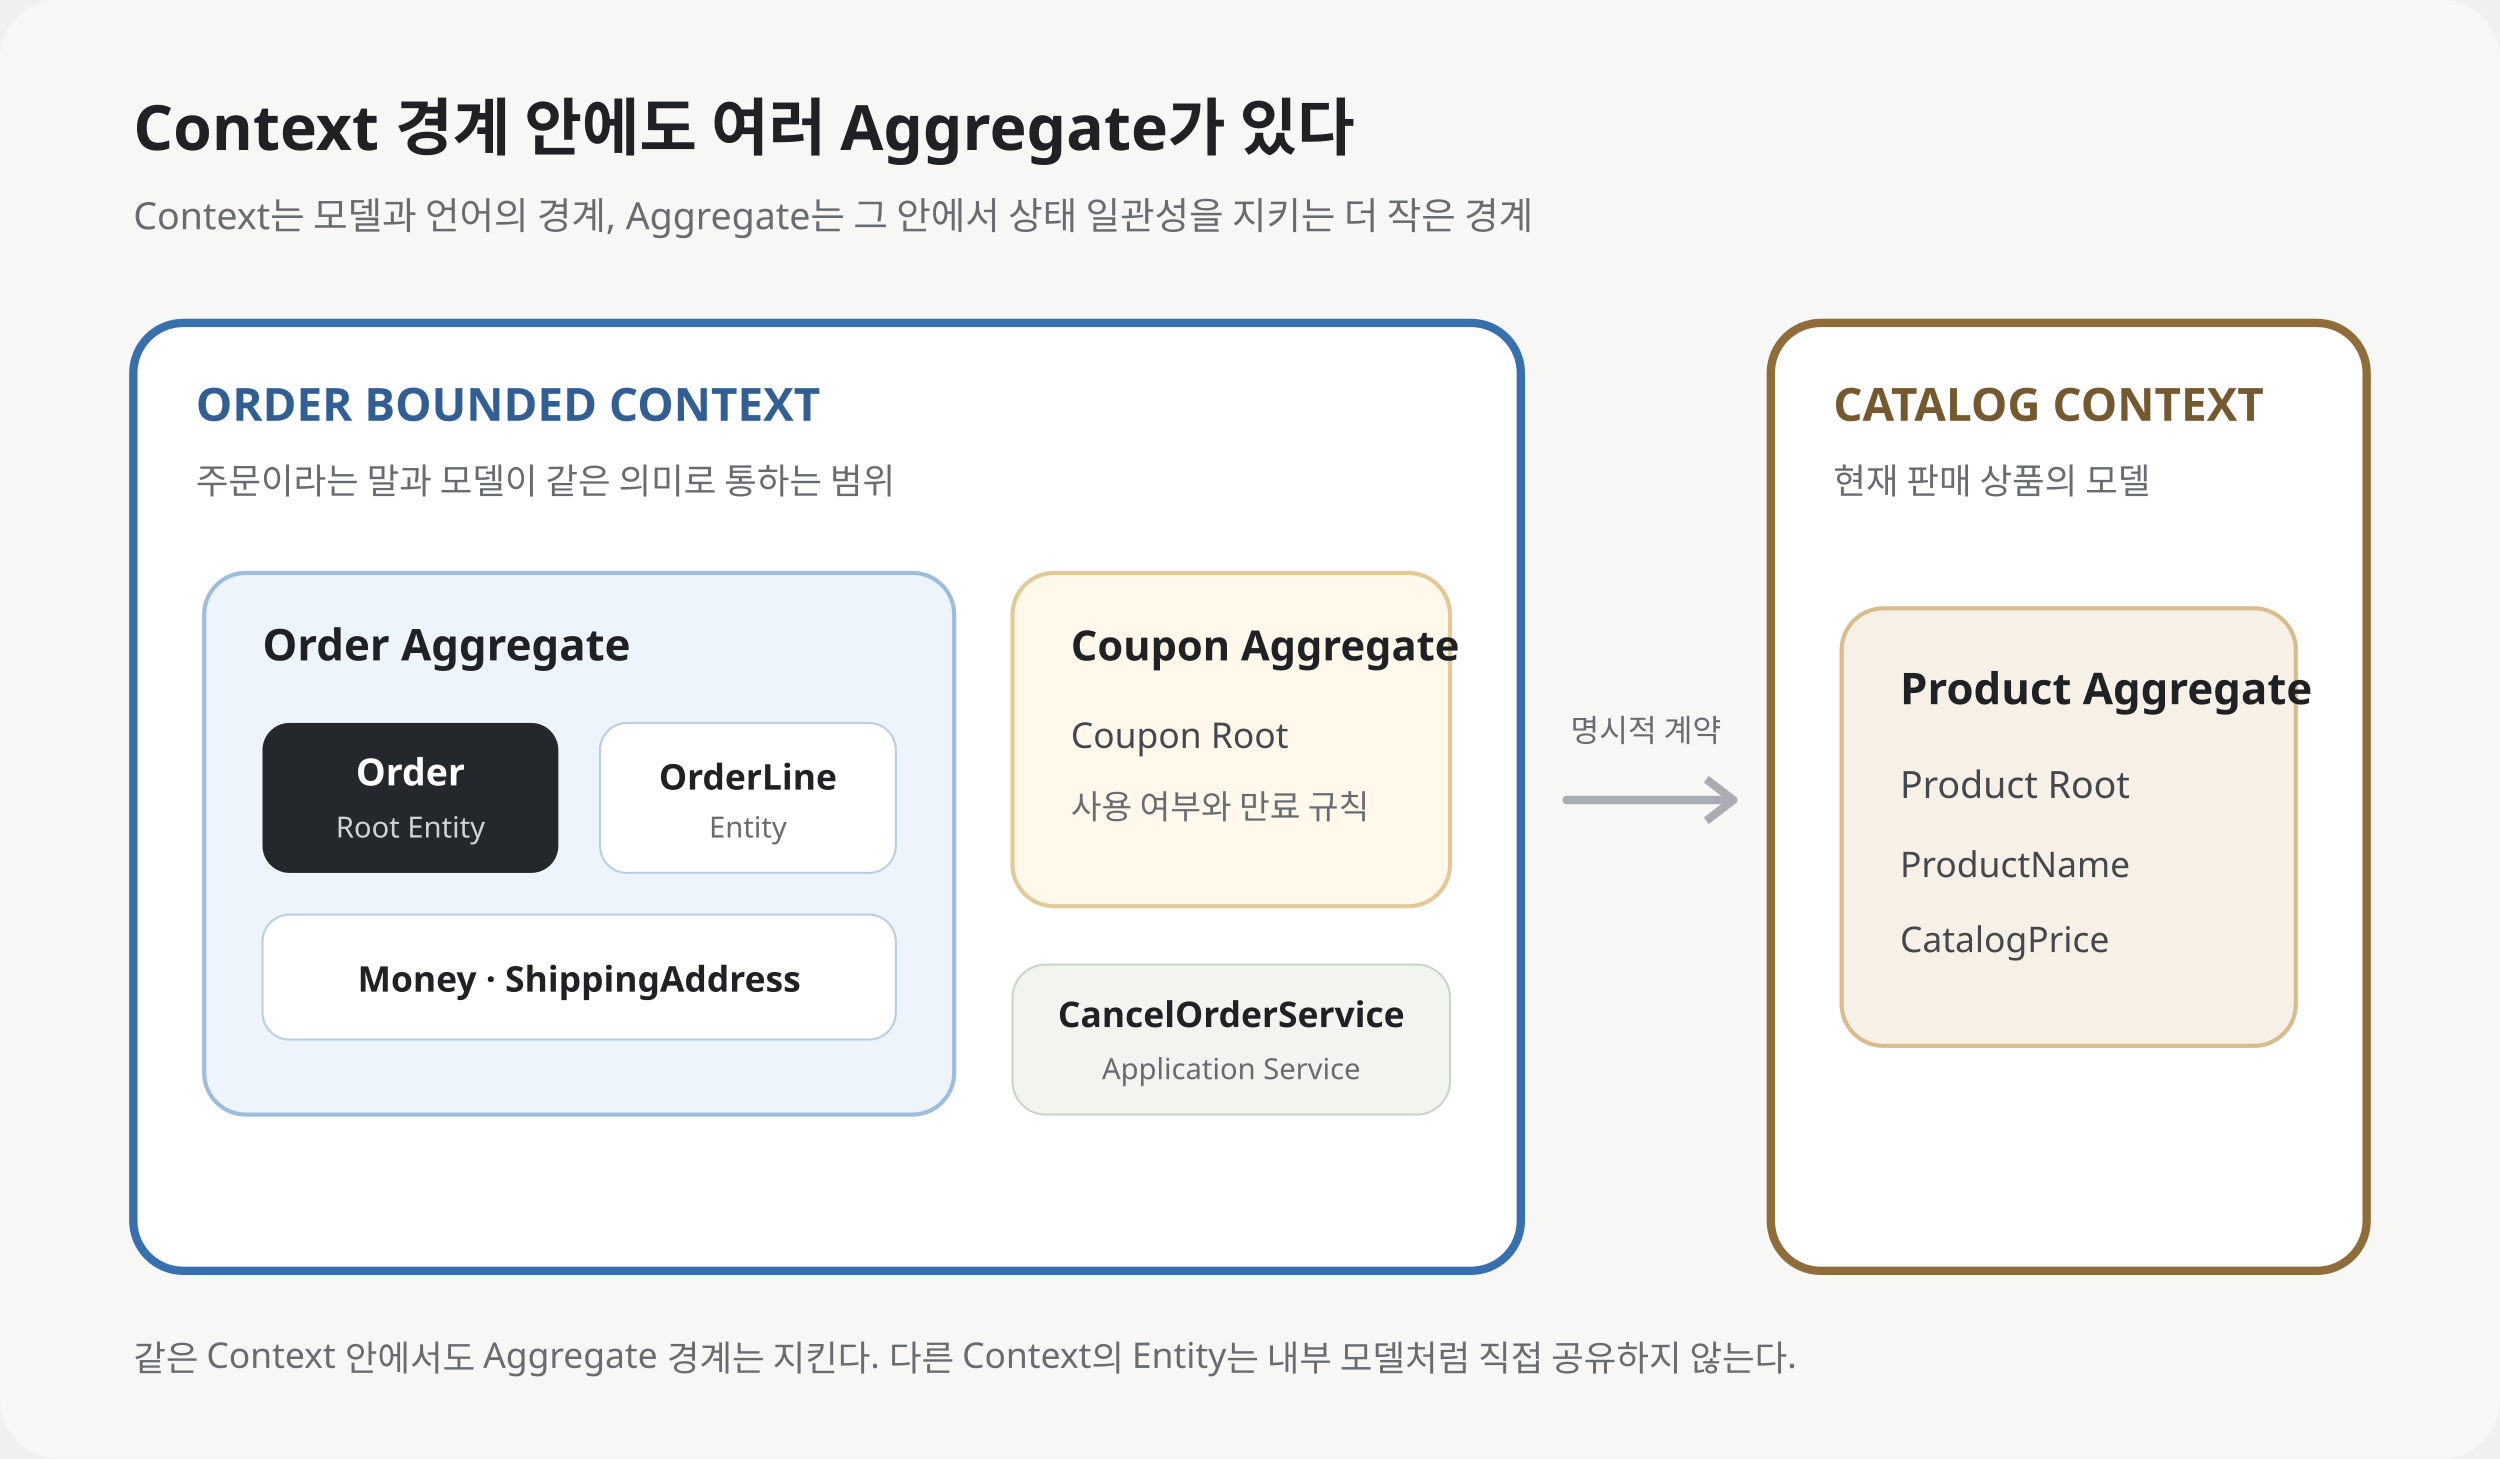
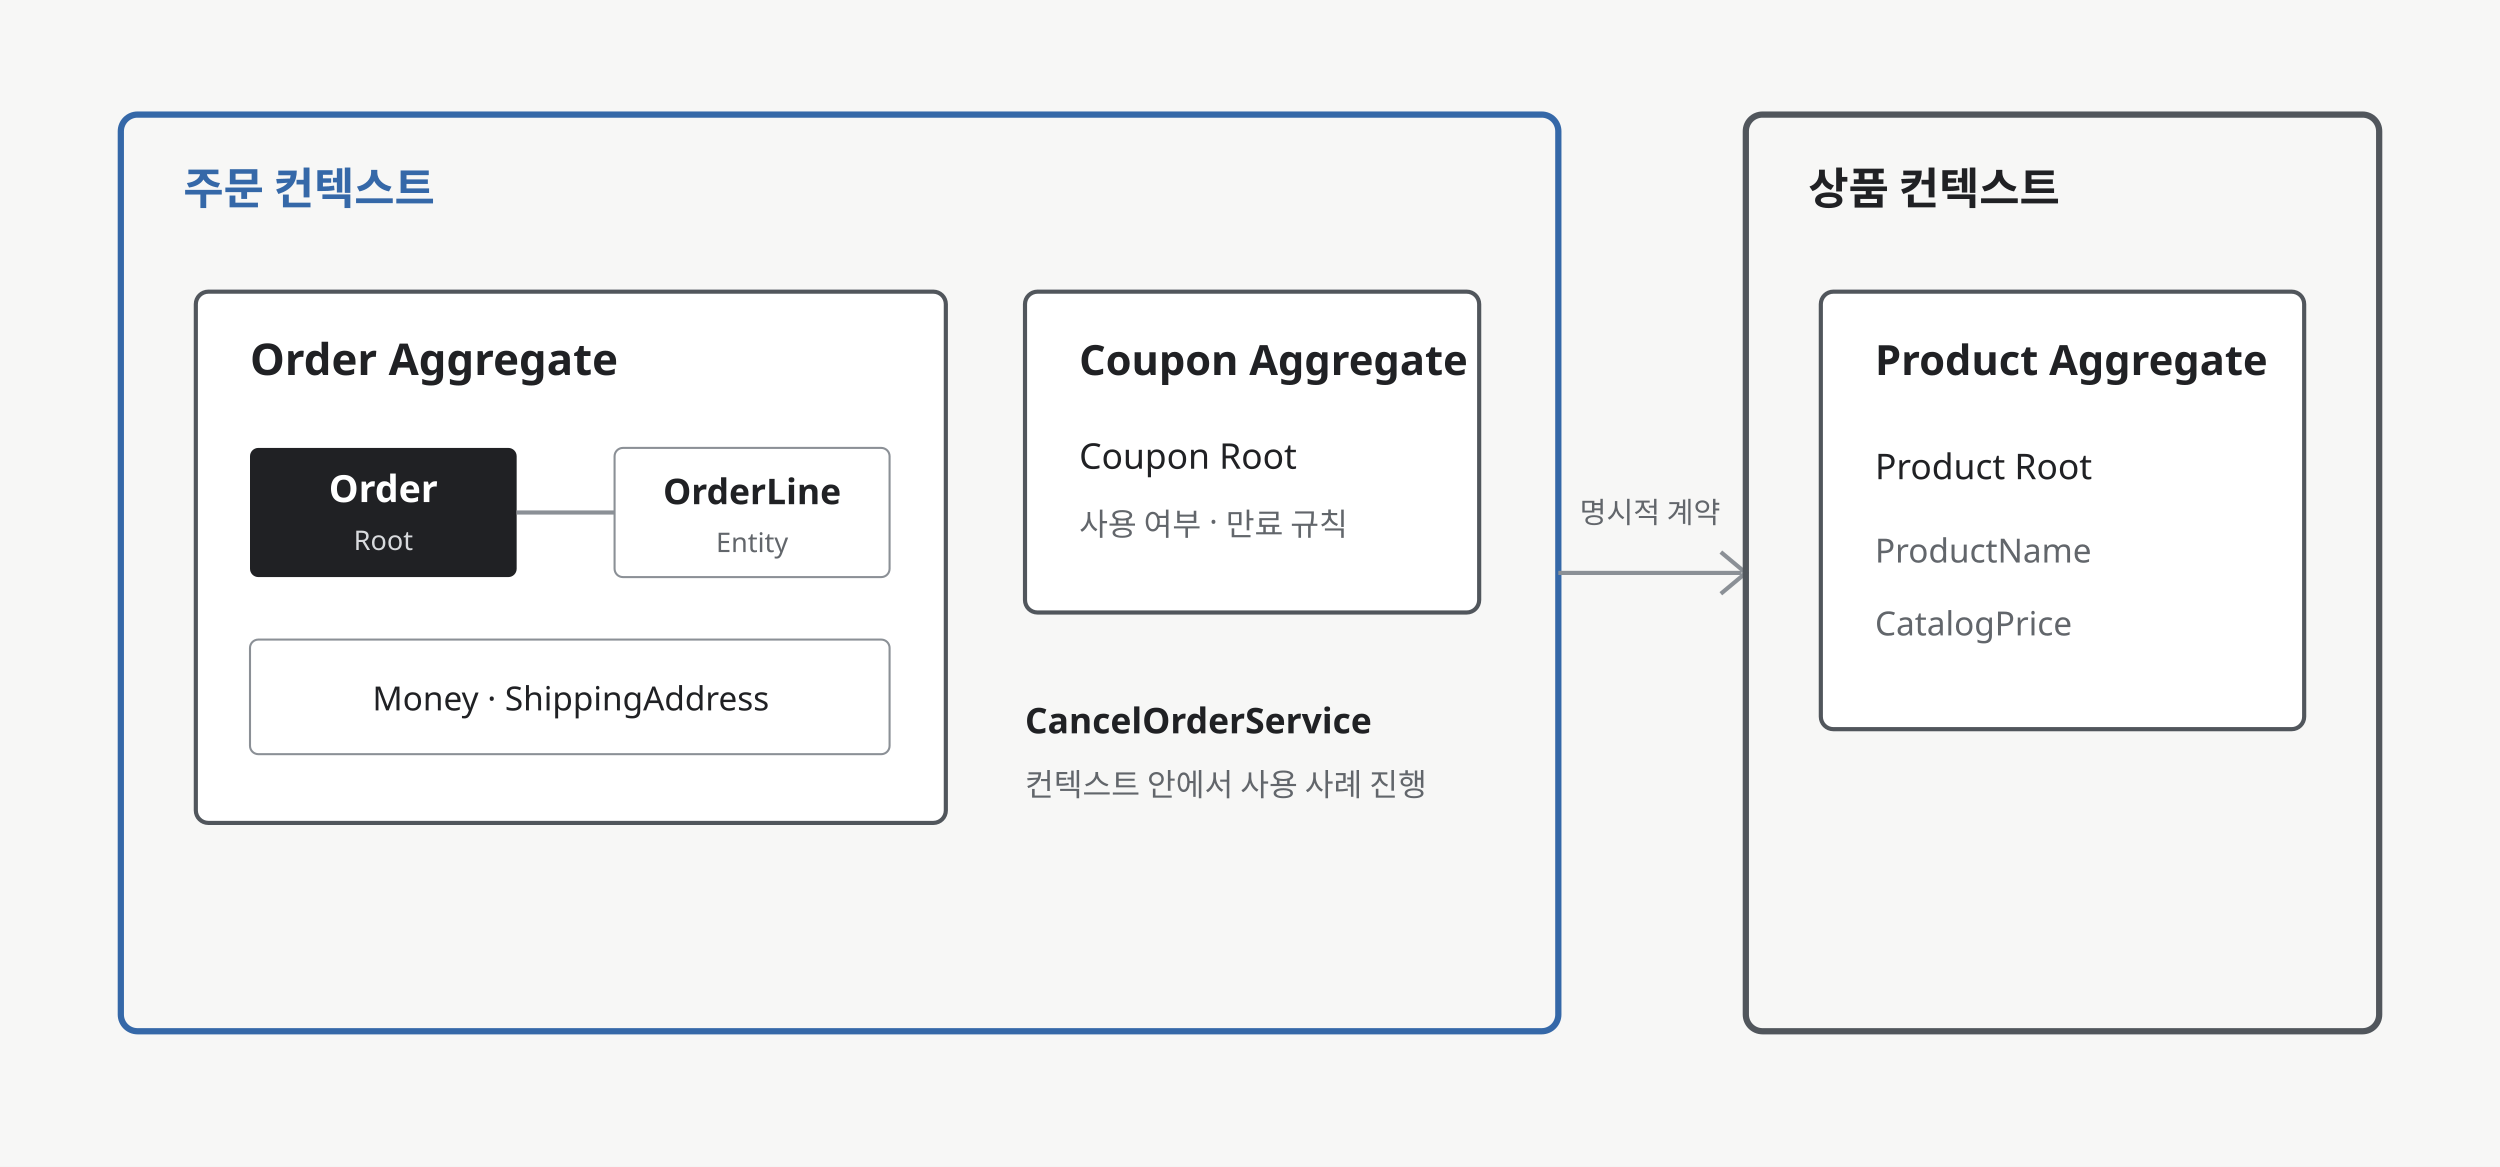
- <svg xmlns="http://www.w3.org/2000/svg" width="1200" height="700" viewBox="0 0 1200 700" role="img" aria-labelledby="title desc">
-   <rect width="1200" height="700" rx="28" fill="#f7f7f6" />
-   <g font-family="Pretendard, Noto Sans KR, sans-serif">
-     <text x="64" y="72" font-size="30" font-weight="700" fill="#202124">Context 경계 안에도 여러 Aggregate가 있다</text>
-     <text x="64" y="110" font-size="18" fill="#686b70">Context는 모델과 언어의 경계, Aggregate는 그 안에서 상태 일관성을 지키는 더 작은 경계</text>
-     <rect x="64" y="155" width="666" height="455" rx="24" fill="#ffffff" stroke="#386fae" stroke-width="4" />
-     <text x="94" y="202" font-size="22" font-weight="700" fill="#315f95">ORDER BOUNDED CONTEXT</text>
-     <text x="94" y="237" font-size="17" fill="#686b70">주문이라는 말과 모델이 같은 의미로 통하는 범위</text>
-     <rect x="98" y="275" width="360" height="260" rx="20" fill="#edf4fb" stroke="#9ebddd" stroke-width="2" />
-     <text x="126" y="317" font-size="21" font-weight="700" fill="#202124">Order Aggregate</text>
-     <rect x="126" y="347" width="142" height="72" rx="13" fill="#24272b" />
-     <text x="197" y="377" text-anchor="middle" font-size="18" font-weight="700" fill="#ffffff">Order</text>
-     <text x="197" y="402" text-anchor="middle" font-size="14" fill="#cfd3d8">Root Entity</text>
-     <rect x="288" y="347" width="142" height="72" rx="13" fill="#ffffff" stroke="#b8cee5" />
-     <text x="359" y="379" text-anchor="middle" font-size="17" font-weight="650" fill="#202124">OrderLine</text>
-     <text x="359" y="402" text-anchor="middle" font-size="14" fill="#686b70">Entity</text>
-     <rect x="126" y="439" width="304" height="60" rx="13" fill="#ffffff" stroke="#b8cee5" />
-     <text x="278" y="476" text-anchor="middle" font-size="17" font-weight="650" fill="#202124">Money · ShippingAddress</text>
-     <rect x="486" y="275" width="210" height="160" rx="20" fill="#fff8eb" stroke="#e2c996" stroke-width="2" />
-     <text x="514" y="317" font-size="20" font-weight="700" fill="#202124">Coupon Aggregate</text>
-     <text x="514" y="359" font-size="17" fill="#44484d">Coupon Root</text>
-     <text x="514" y="393" font-size="16" fill="#686b70">사용 여부와 만료 규칙</text>
-     <rect x="486" y="463" width="210" height="72" rx="16" fill="#f1f4ef" stroke="#c8d5c8" />
-     <text x="591" y="493" text-anchor="middle" font-size="17" font-weight="650" fill="#202124">CancelOrderService</text>
-     <text x="591" y="518" text-anchor="middle" font-size="14" fill="#686b70">Application Service</text>
-     <path d="M752 384h76" stroke="#a9adb3" stroke-width="4" stroke-linecap="round" />
-     <path d="m819 374 13 10-13 10" fill="none" stroke="#a9adb3" stroke-width="4" stroke-linejoin="round" />
-     <text x="790" y="356" text-anchor="middle" font-size="15" fill="#686b70">명시적 계약</text>
-     <rect x="850" y="155" width="286" height="455" rx="24" fill="#ffffff" stroke="#8f6c39" stroke-width="4" />
-     <text x="880" y="202" font-size="22" font-weight="700" fill="#75582e">CATALOG CONTEXT</text>
-     <text x="880" y="237" font-size="17" fill="#686b70">현재 판매 상품의 모델</text>
-     <rect x="884" y="292" width="218" height="210" rx="20" fill="#f7f0e7" stroke="#d9bc8c" stroke-width="2" />
-     <text x="912" y="338" font-size="21" font-weight="700" fill="#202124">Product Aggregate</text>
-     <text x="912" y="383" font-size="18" fill="#44484d">Product Root</text>
-     <text x="912" y="421" font-size="17" fill="#44484d">ProductName</text>
-     <text x="912" y="457" font-size="17" fill="#44484d">CatalogPrice</text>
-     <text x="64" y="658" font-size="17" fill="#686b70">같은 Context 안에서도 Aggregate 경계는 지킨다. 다른 Context의 Entity는 내부 모델처럼 직접 공유하지 않는다.</text>
+ <svg xmlns="http://www.w3.org/2000/svg" width="1200" height="560" viewBox="0 0 1200 560" role="img" aria-labelledby="title desc">
+   <rect width="1200" height="560" fill="#f7f7f6" />
+   <g font-family="Pretendard, Noto Sans KR, sans-serif" fill="#202124">
+     <rect x="58" y="55" width="690" height="440" rx="8" fill="none" stroke="#3568a8" stroke-width="3" />
+     <text x="88" y="98" font-size="21" font-weight="700" fill="#3568a8">주문 컨텍스트</text>
+     <rect x="94" y="140" width="360" height="255" rx="6" fill="#ffffff" stroke="#51565c" stroke-width="2" />
+     <text x="120" y="180" font-size="21" font-weight="700">Order Aggregate</text>
+     <rect x="120" y="215" width="128" height="62" rx="4" fill="#202124" />
+     <text x="184" y="241" text-anchor="middle" font-size="18" font-weight="700" fill="#ffffff">Order</text>
+     <text x="184" y="264" text-anchor="middle" font-size="13" fill="#d8dadd">Root</text>
+     <line x1="248" y1="246" x2="295" y2="246" stroke="#8b9096" stroke-width="2" />
+     <rect x="295" y="215" width="132" height="62" rx="4" fill="#ffffff" stroke="#8b9096" />
+     <text x="361" y="242" text-anchor="middle" font-size="17" font-weight="650">OrderLine</text>
+     <text x="361" y="265" text-anchor="middle" font-size="13" fill="#62666b">Entity</text>
+     <rect x="120" y="307" width="307" height="55" rx="4" fill="#ffffff" stroke="#8b9096" />
+     <text x="274" y="341" text-anchor="middle" font-size="16">Money · ShippingAddress</text>
+     <rect x="492" y="140" width="218" height="154" rx="6" fill="#ffffff" stroke="#51565c" stroke-width="2" />
+     <text x="518" y="180" font-size="20" font-weight="700">Coupon Aggregate</text>
+     <text x="518" y="225" font-size="17">Coupon Root</text>
+     <text x="518" y="257" font-size="15" fill="#62666b">사용 여부 · 만료 규칙</text>
+     <text x="492" y="352" font-size="17" font-weight="650">CancelOrderService</text>
+     <text x="492" y="382" font-size="15" fill="#62666b">컨텍스트 안에서 사용 사례 진행</text>
+     <line x1="748" y1="275" x2="836" y2="275" stroke="#8b9096" stroke-width="2" />
+     <path d="M826 265l12 10-12 10" fill="none" stroke="#8b9096" stroke-width="2" />
+     <text x="792" y="251" text-anchor="middle" font-size="14" fill="#62666b">명시적 계약</text>
+     <rect x="838" y="55" width="304" height="440" rx="8" fill="none" stroke="#51565c" stroke-width="3" />
+     <text x="868" y="98" font-size="21" font-weight="700">상품 컨텍스트</text>
+     <rect x="874" y="140" width="232" height="210" rx="6" fill="#ffffff" stroke="#51565c" stroke-width="2" />
+     <text x="900" y="180" font-size="20" font-weight="700">Product Aggregate</text>
+     <text x="900" y="230" font-size="17">Product Root</text>
+     <text x="900" y="270" font-size="16" fill="#62666b">ProductName</text>
+     <text x="900" y="305" font-size="16" fill="#62666b">CatalogPrice</text>
  </g>
</svg>
